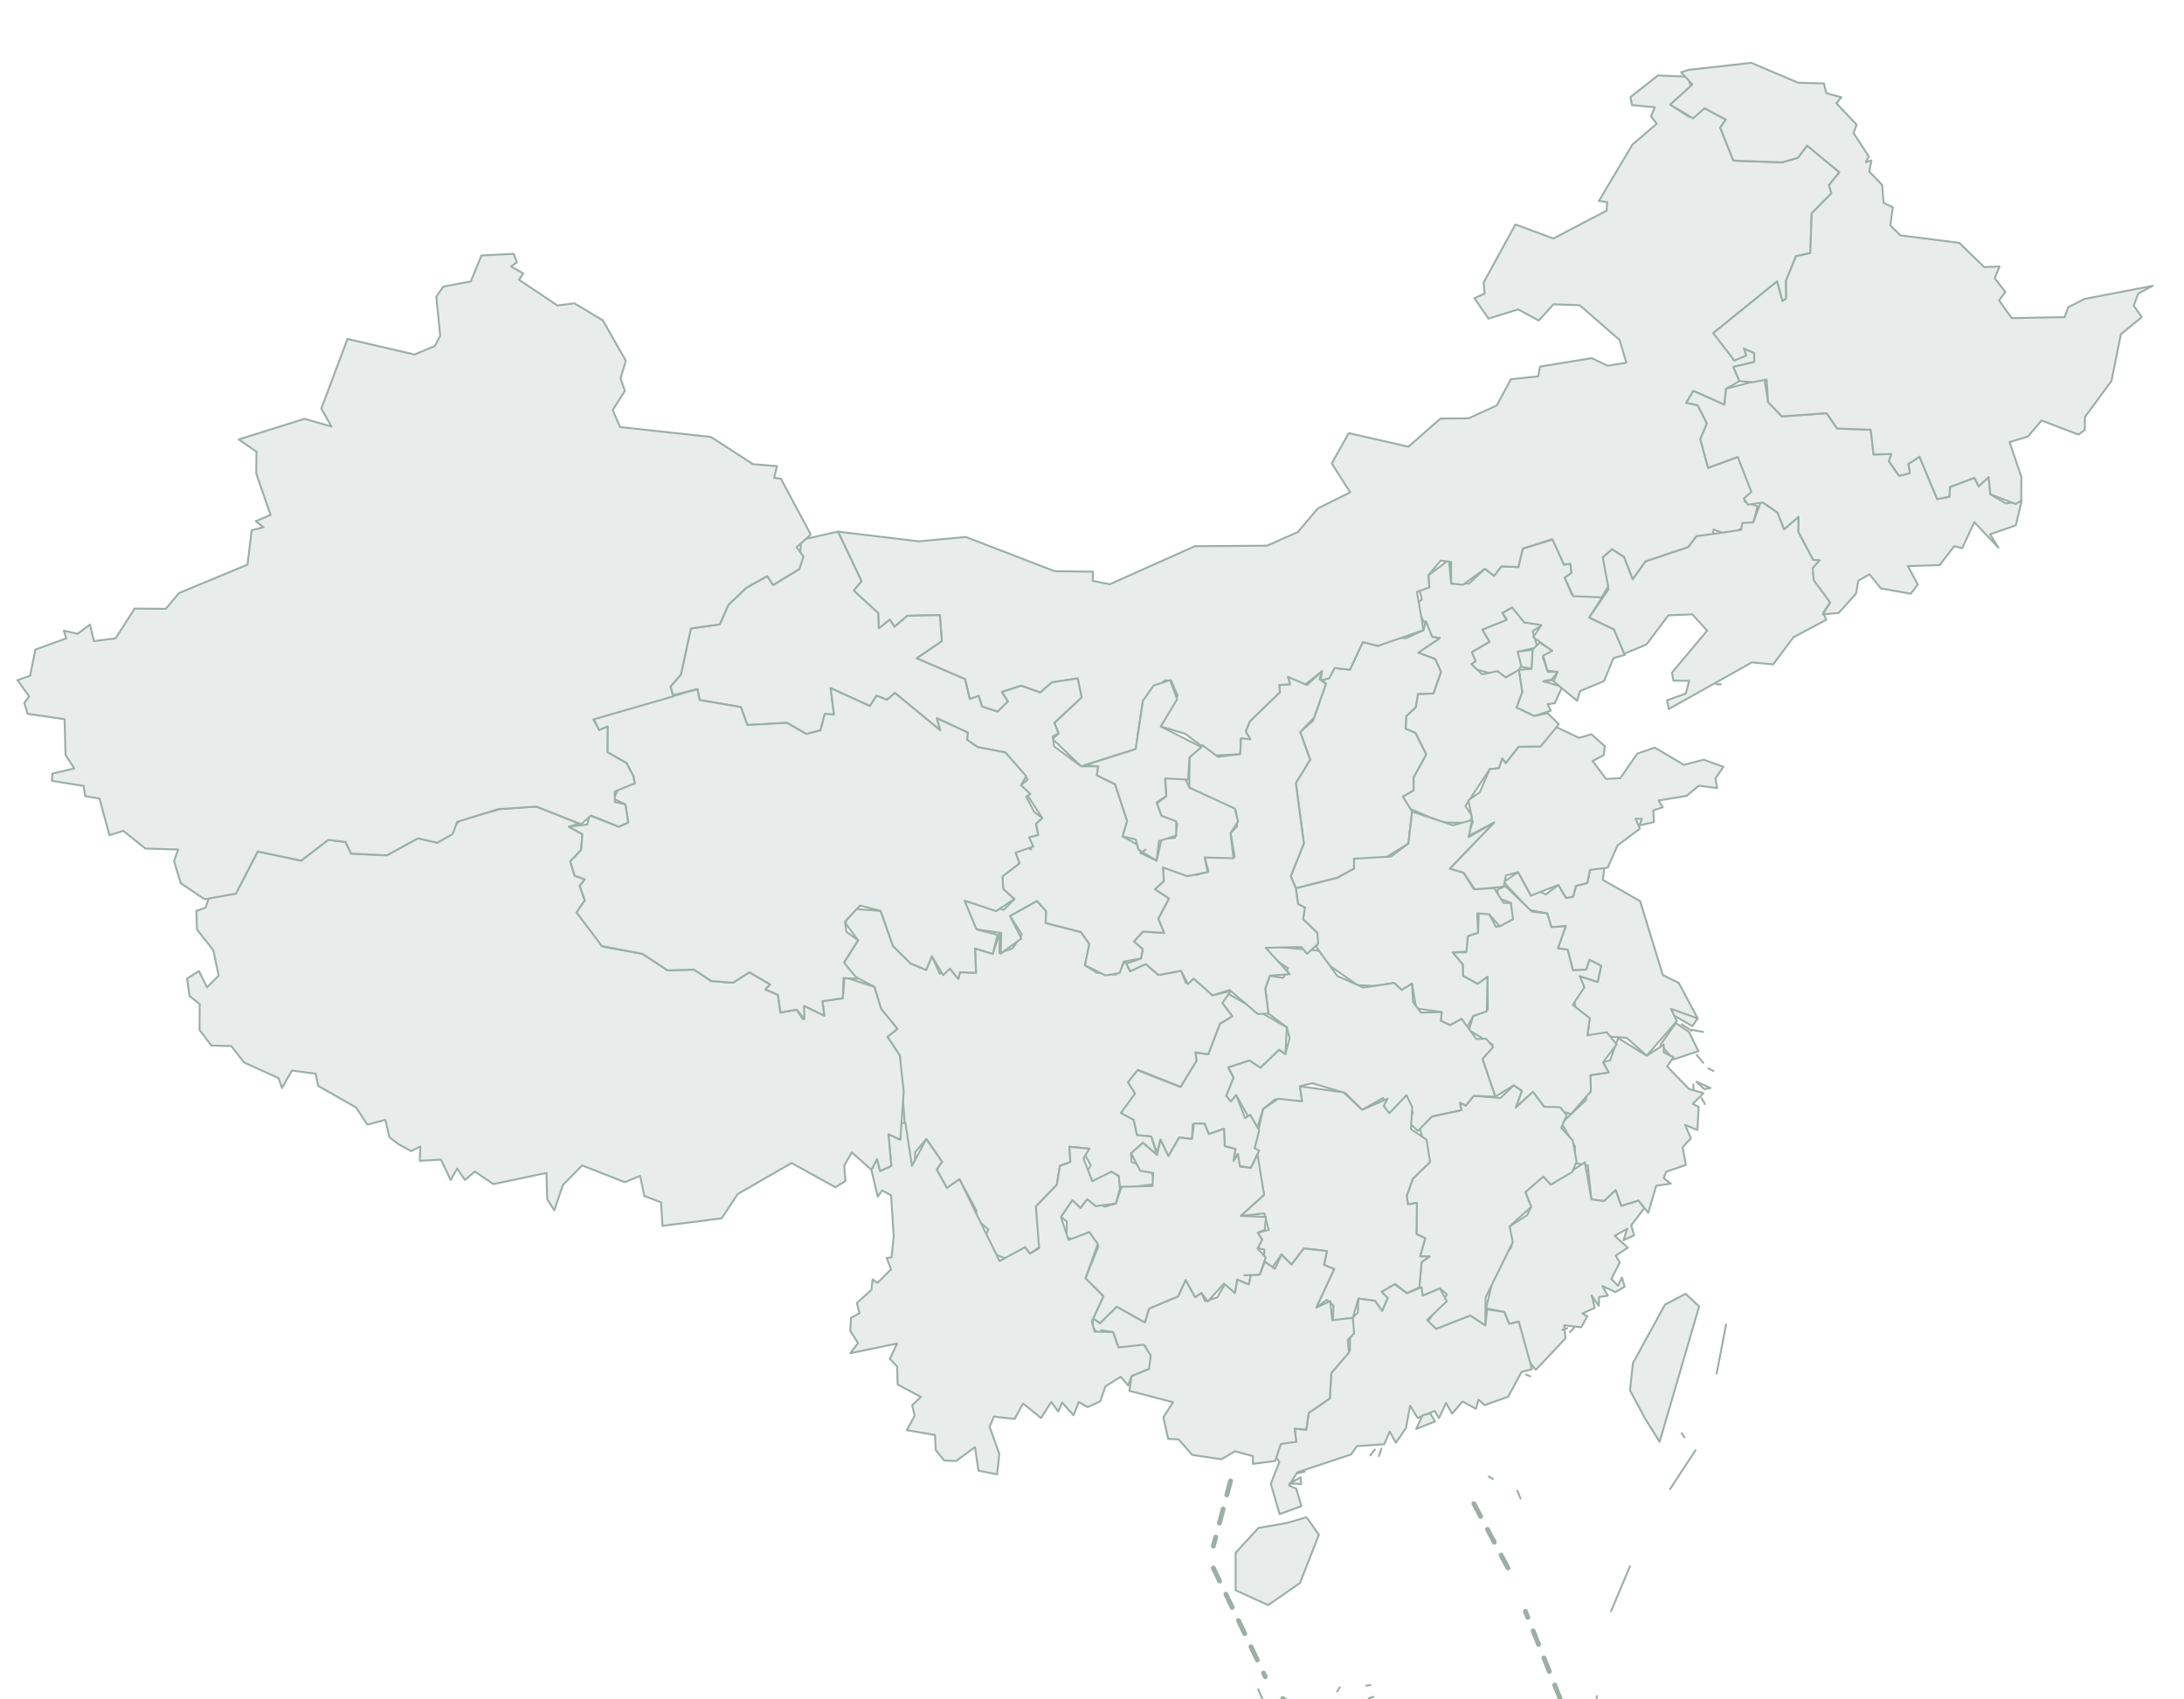
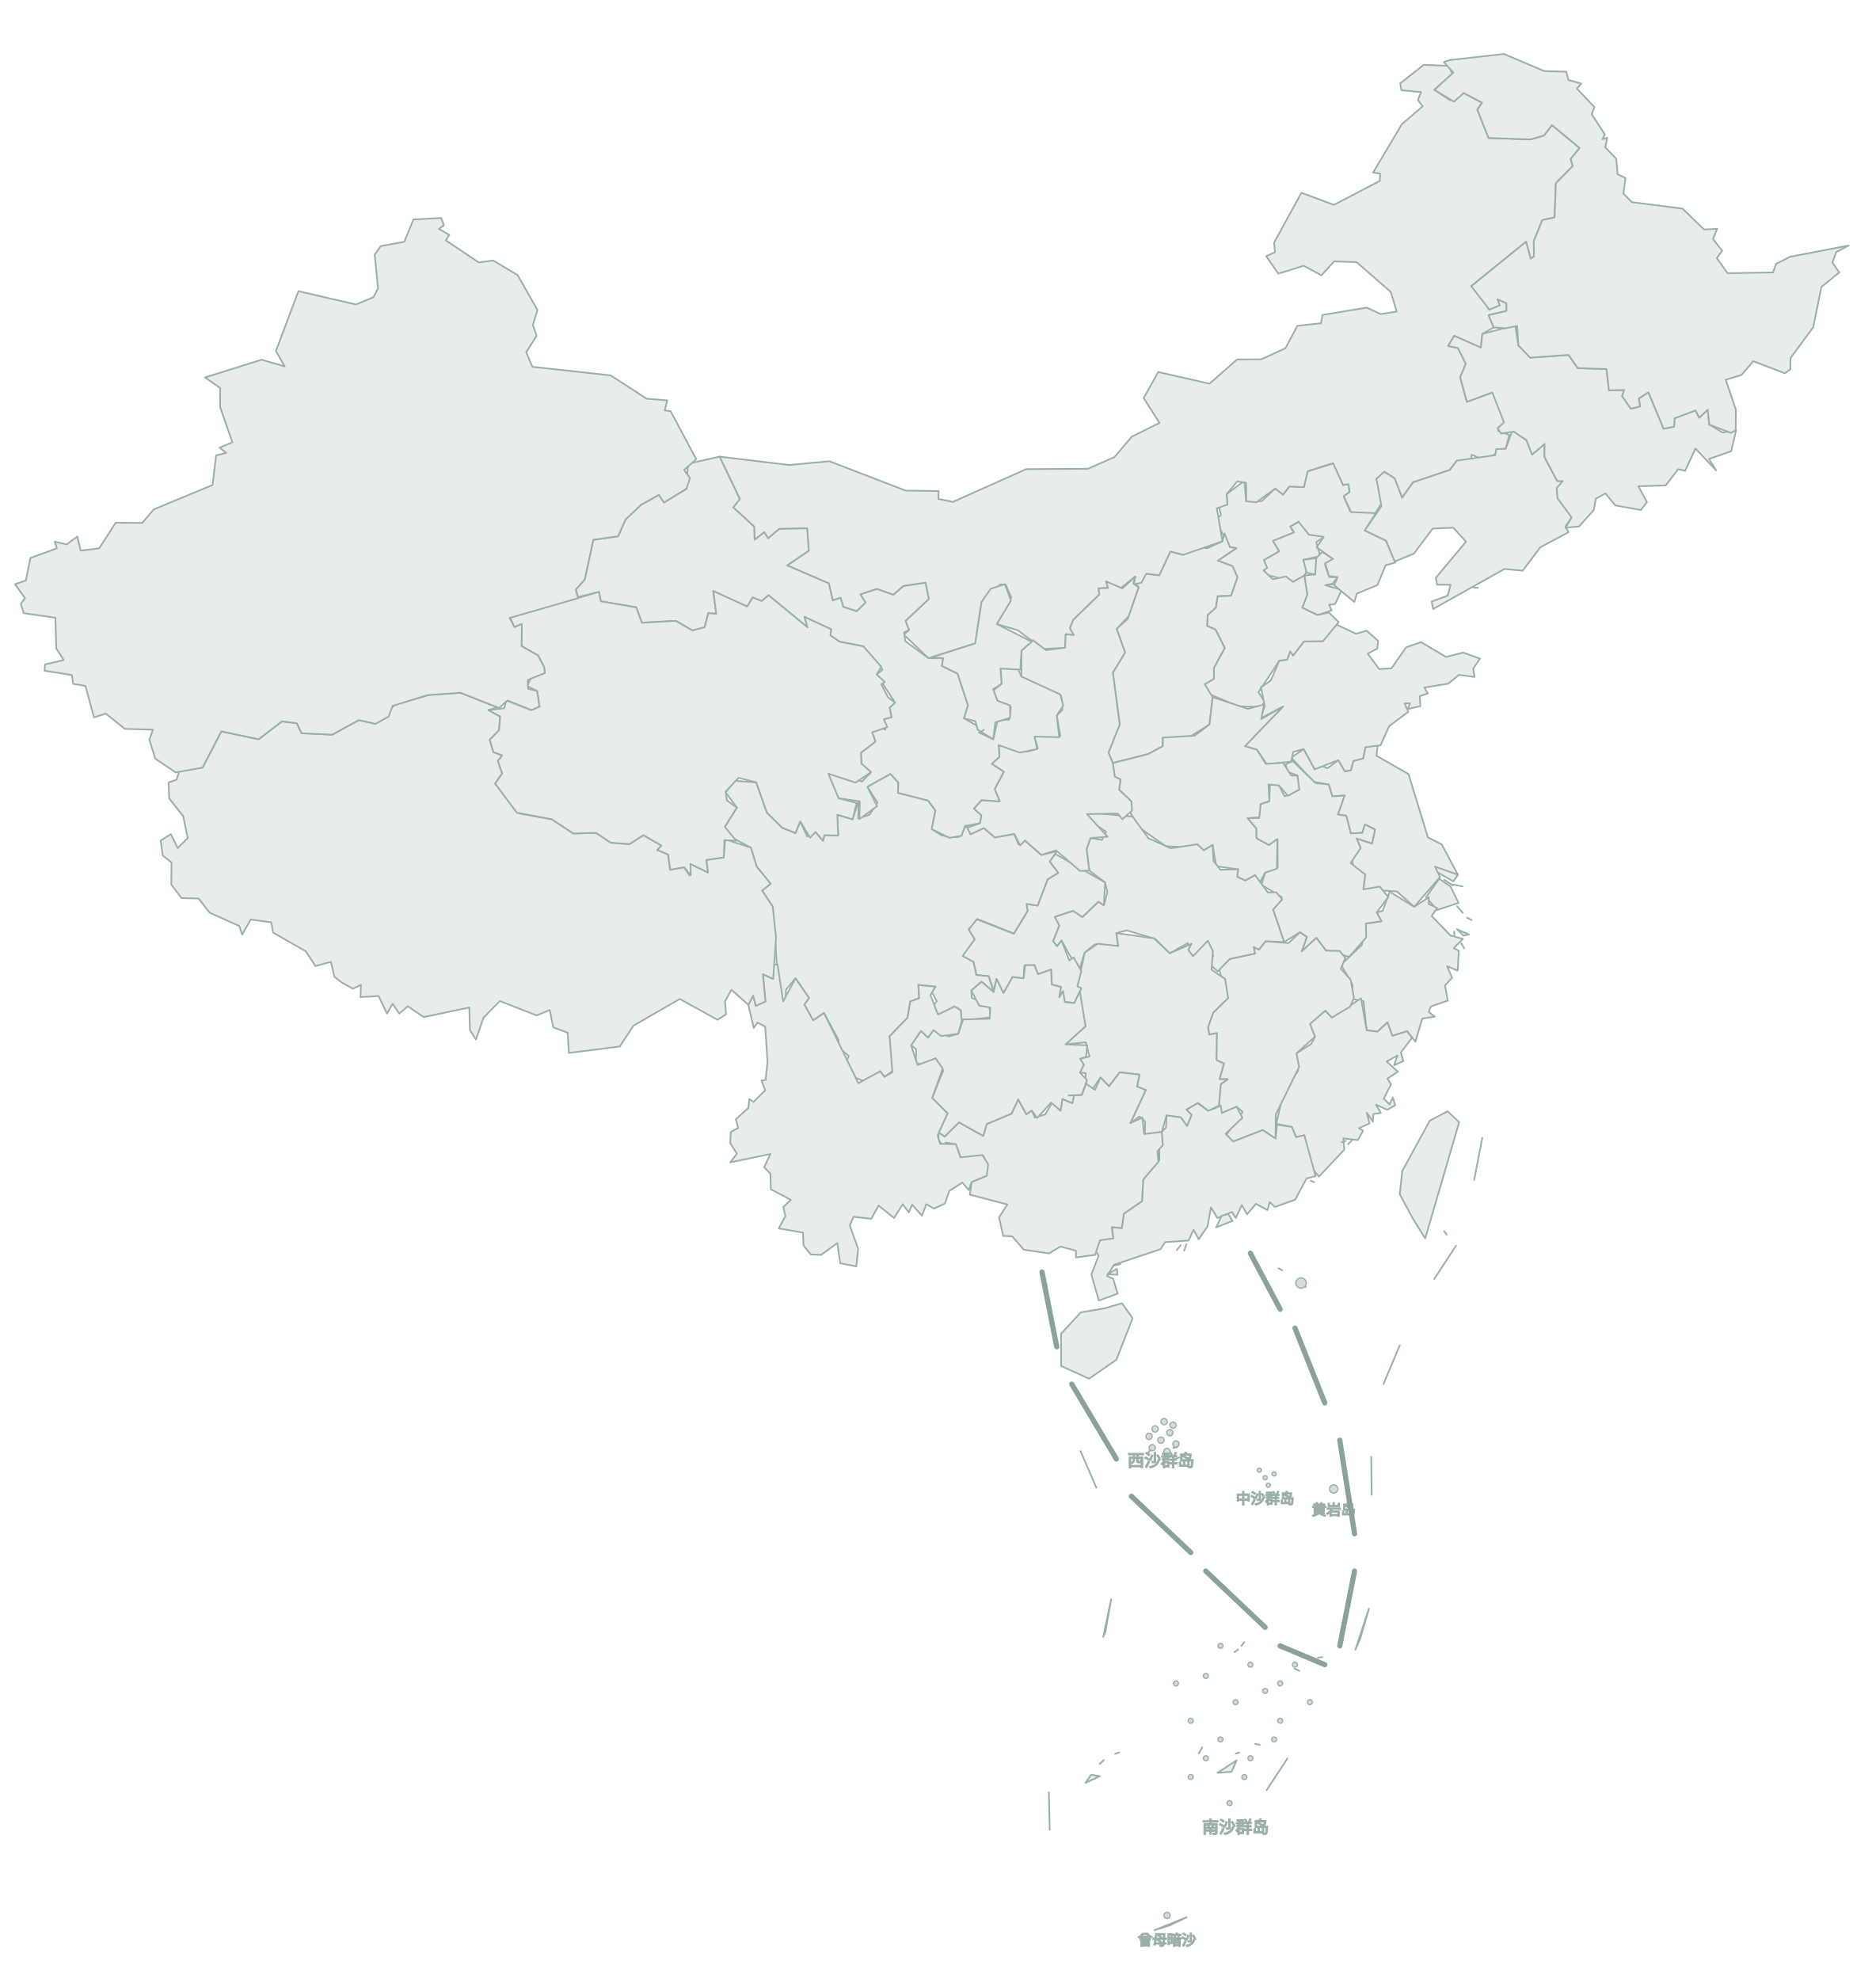
- <svg xmlns="http://www.w3.org/2000/svg" viewBox="0 0 900 700">
+ <svg xmlns="http://www.w3.org/2000/svg" viewBox="0 0 900 950">
  <g fill="#e8edeb" stroke="#9bb0a5" stroke-width="0.8" stroke-linejoin="round">
    <path d="M633.6,258.8 L635.9,257.4 L628.1,256.5 L623.5,250.2 L619.1,252.6 L620.9,255.3 L610.8,259.5 L613.8,264.5 L606.5,268.7 L606.8,275.5 L620.5,279.2 L625.6,276.5 L627.8,273.2 L625.4,268.6 L633.6,266.8 L631.6,260.2 L633.6,258.8 Z" data-name="北京市" />
    <path d="M639.5,280 L641.9,276.9 L637.9,276.9 L635.8,271 L639.7,268.2 L634.5,264.8 L631.3,268 L631.1,275.6 L625.9,276.1 L627.3,285.2 L624.9,291.6 L632.2,295.1 L639,292.9 L637.8,290.2 L640.7,289.8 L643.8,283 L636,280.8 L639.5,280 Z M640.1,280.5 L640.1,280.5 Z" data-name="天津市" />
    <path d="M635.2,257.6 L631.8,262.6 L639.7,268.2 L635.9,270.2 L637.7,276.4 L641.9,276.9 L640.2,280.8 L649.9,288.8 L651.1,284.8 L661,280.7 L664.9,271.2 L669.6,269.9 L665.1,259.4 L654.9,254.5 L660.6,245.6 L647.8,245.1 L644.8,238.1 L647.6,236.1 L647.1,232.3 L644.5,232.7 L640,222.3 L627.5,226.1 L625.7,233.7 L618.7,233.4 L615.7,237.3 L611.9,234.4 L605.4,240.5 L598,240.5 L597.1,230.7 L588.6,237.1 L589,242.1 L584.8,242.5 L585.9,247.1 L583.1,249.5 L590.2,262.5 L593.3,263 L584.4,269 L591.4,271.6 L593.8,276.9 L590.7,285.8 L584.3,286 L583.4,291.5 L579.5,295.1 L579.2,300.3 L583.3,302.1 L587.7,310.9 L582.5,320.4 L582.5,325.7 L578.1,328.3 L579.8,332.8 L594.1,338.9 L605.2,339.2 L606.8,336.6 L603.9,332.1 L613.9,317 L617.7,316.6 L619.1,312.6 L620.5,314.6 L625.8,307.8 L634.8,307.7 L639.6,302.7 L642.3,298.4 L637.7,293.9 L632.2,295.1 L624.9,291.6 L627.3,285.2 L625.9,276.1 L620.5,279.2 L617.1,276.6 L610.8,277.9 L606.3,273.7 L608.1,272.5 L606.5,268.7 L613.8,264.5 L610.8,259.5 L620.8,255.5 L619.1,252.6 L623.1,250.3 L628.1,256.5 L635.2,257.6 Z M631.6,267.8 L625.4,268.6 L627,274.8 L631.1,275.6 L631.6,267.8 Z M639.8,280.4 L636,280.8 L639.8,280.4 Z" data-name="河北省" />
    <path d="M534,366.1 L551,361.8 L558,358 L558,353.9 L568.2,355.2 L580.4,347.6 L581.9,334.5 L578.1,328.3 L582.5,325.7 L582.5,320.4 L587.7,310.9 L583.3,302.1 L579.2,300.3 L579.5,295.1 L583.4,291.5 L584.3,286 L590.7,285.8 L593.8,276.9 L591.4,271.6 L584.4,269 L593.3,263 L590.2,262.5 L587.6,256 L586.6,259.7 L579.4,263 L571.9,262.6 L567.8,266.2 L561.6,264.6 L556.3,276 L550,275.3 L544.9,279.9 L546.4,281.8 L541.1,297 L535.8,301.7 L539.9,313.1 L534,322.7 L537.3,347.6 L531.9,361.1 L534,366.1 Z" data-name="山西省" />
    <path d="M345.3,219.1 L355,239.5 L351.8,243.4 L361.9,252.7 L362.1,259 L366.7,255.4 L368.6,258.3 L373.9,253.8 L387.3,253.5 L388.1,264.2 L377.7,271.3 L397.7,279.9 L399.6,288.1 L403.3,286.8 L404.7,291.2 L411.1,293.3 L415.4,289.1 L412.9,285.2 L420.8,282.6 L428.7,285.4 L433.5,281.2 L444.1,279.6 L445.7,287.4 L434.5,297.9 L436.2,302.3 L433.7,304.5 L445.5,315.8 L468,308.7 L471,288.8 L480,280.4 L482.6,280.5 L485.3,286.7 L478.3,299.4 L488.4,302.4 L500.4,311.4 L511.1,310.8 L511.4,304.3 L515.3,304.7 L513.4,301.4 L515.1,297.3 L527.5,285.3 L527.2,282.3 L531.7,282.1 L530.8,279 L537.5,282.4 L544.8,276.6 L544.1,280.4 L547.7,279.6 L550,275.3 L556.3,276 L561.6,264.6 L567.8,266.2 L586.6,259.7 L583.9,243.9 L589,242.1 L588.6,237.1 L593.7,231 L598,231.6 L598,240.5 L602.9,241 L611.9,234.4 L615.7,237.3 L618.7,233.4 L625.7,233.7 L627.5,226.1 L639.7,222.2 L644.5,232.7 L647.1,232.3 L647.6,236.1 L644.8,238.1 L648.3,245.7 L660,246.2 L663.1,241.1 L660.5,229.7 L664.3,226.4 L669.2,229.5 L672.8,238.8 L678.1,231.4 L695.7,225.5 L699.1,221 L705.7,221.1 L706.2,218.2 L712.1,220.6 L722.5,215.3 L724.3,208.7 L718.8,206.6 L722,204 L719.8,194.5 L716.1,188.3 L703.9,192.8 L700.7,181 L703.4,174.5 L699.6,167 L694.9,166 L697.8,161.1 L710.6,166.8 L711.3,160.2 L716.8,157.1 L714.3,151.2 L722.9,149.2 L722.9,145.5 L718.6,143.6 L719.6,146.5 L714.3,148.4 L712.2,142.3 L706,137.3 L732.3,116 L734.5,124.1 L736.1,123 L736,115.7 L740.1,105.6 L746,104.3 L746.6,87.9 L754.7,79.7 L753.7,76.3 L758,71 L744.7,60 L740.9,65 L734.4,66.9 L714.3,66.2 L708.9,52.6 L711.2,49.3 L702.4,44.6 L695.9,48.1 L688.3,43.1 L696.9,35.6 L695.4,31.6 L683.2,31.1 L671.9,40 L672.5,43.3 L681.9,44.2 L680.4,48 L682.7,51 L672.7,59.6 L658.9,82.8 L662.3,83.3 L662.1,86.8 L640.1,98.3 L624.5,92.5 L611.4,116.4 L611.8,121 L607.6,122.9 L613.4,131.3 L625.6,127.5 L634.1,132.1 L640.2,125.4 L651,125.8 L667.4,140.1 L670.2,149.5 L662.5,150.7 L655.9,147.6 L634.6,151.1 L633.9,155.1 L622.6,156.3 L616.8,167.1 L605.2,172.4 L593.6,172.5 L580.4,184.1 L555.8,178.5 L548.8,191 L556.4,202.9 L543.1,209.5 L534.8,219.3 L522.1,224.9 L492.4,225.1 L457.3,240.8 L450.3,239.4 L450.4,235.6 L434.6,235.4 L398,221.3 L378.7,223.1 L345.3,219.1 Z" data-name="内蒙古自治区" />
    <path d="M721.9,273 L730.7,273.8 L739.1,262.6 L752.6,255.4 L751.3,252.5 L754.2,248.3 L747.1,236.5 L749.9,230.9 L747.2,230.7 L741.1,219.2 L741.2,213 L735.2,218.1 L732.5,211.2 L725.7,206.6 L722.5,215.3 L718,215.5 L717.5,218.4 L699.1,221 L695.7,225.5 L678.1,231.4 L672.8,238.8 L669.2,229.5 L664.3,226.4 L660.5,229.7 L662.9,242.8 L654.9,254.5 L665.1,259.4 L669.3,269.4 L678.5,265.6 L687.5,253.6 L697.4,253.2 L703.5,259.9 L689,277.2 L689.6,280.5 L696.1,280.6 L694.7,285.8 L687,288.6 L687.7,292.2 L721.9,273 Z M709.1,282 L707.3,282 L709.1,282 Z M704.6,284.1 L704.6,284.1 Z M709.9,283 L709.9,283 Z M710.6,286.6 L710.6,286.6 Z M714.6,277.4 L714.6,277.4 Z M682.7,260.7 L682.7,260.7 Z M716.6,286.7 L716.6,286.7 Z" data-name="辽宁省" />
    <path d="M808.6,225.9 L813.6,215.2 L823.5,225.7 L820.1,220.2 L830.7,216.5 L833.1,206.4 L826.6,207.5 L820.2,203.7 L819.5,196.6 L815.4,200.4 L813.6,196.9 L803.6,200.7 L803.3,204.7 L798.3,205.7 L791,188.2 L786.4,191.2 L787,195 L782.6,196.1 L778.4,190.1 L779.4,187.1 L772.1,187.3 L770.9,177.1 L757.1,176.6 L752.7,170.3 L734.3,171.6 L728.6,165.7 L727.1,156.1 L711.3,160.2 L710.6,166.8 L697.8,161.1 L694.9,166 L699.6,167 L703.4,174.5 L700.7,181 L703.9,192.8 L716.1,188.3 L721.7,202.7 L718.6,205.5 L720.3,208 L726.5,207.1 L732.5,211.2 L735.2,218.1 L741.2,213 L741.1,219.2 L747.2,230.7 L749.9,230.9 L747,234.1 L747.4,239.1 L754.2,248.3 L751.2,253.2 L757.7,252.6 L764.8,244.7 L765.8,239.3 L770.4,236.7 L775.1,242.5 L787.4,244.7 L790.3,240.9 L786.2,233.3 L799.3,232.9 L805.3,225.1 L808.6,225.9 Z" data-name="吉林省" />
    <path d="M722.4,157.5 L728,156.4 L728.6,165.7 L734.3,171.6 L752.7,170.3 L757.1,176.6 L770.9,177.1 L772.1,187.3 L779.4,187.1 L778.4,190.1 L782.6,196.1 L787,195 L786.4,191.2 L791,188.2 L798.3,205.7 L803.3,204.7 L803.6,200.7 L813.6,196.9 L815.4,200.4 L819.5,196.6 L820.2,203.7 L830.6,207.7 L832.9,206.4 L833,196.6 L828.1,182.2 L835.7,179.9 L841.3,173.3 L856.5,179.1 L859.1,177.2 L859.2,171.8 L870.1,157 L874,137.7 L882.6,130.7 L879.3,126 L881.1,121 L887.1,117.8 L859,123.2 L852.3,126.6 L850.8,130.7 L829,131.1 L823.8,123.8 L826.4,120.3 L822,114.7 L824,109.8 L817.7,110.1 L807.4,100.1 L783.1,97 L779,92.9 L780,85.4 L776.2,83.6 L775.6,76.2 L770.3,70.7 L771.2,66.1 L768.9,66.8 L770.1,64.5 L763.8,54.8 L765.1,51.4 L756.7,42.5 L758.8,40.1 L752.6,38.4 L751.6,34.4 L741,34.1 L721.7,25.9 L695.7,28.8 L692.8,29.8 L697.4,34.8 L688.3,43.1 L697.7,48.8 L702.4,44.6 L711.2,49.3 L708.9,52.6 L714.3,66.2 L734.4,66.9 L740.9,65 L744.7,60 L758,71 L753.7,76.3 L754.7,79.7 L746.6,87.9 L746,104.3 L740.1,105.6 L736,115.7 L736.1,123 L734.5,124.1 L732.3,116 L706,137.3 L714.7,148.6 L719.6,146.5 L718.6,143.6 L722.9,145.5 L722.9,149.2 L714.3,151.2 L716.8,157.1 L722.4,157.5 Z" data-name="黑龙江省" />
    <path d="M684.3,430.5 L689.6,436.6 L699.9,433.2 L696,425.3 L690.6,421.6 L684.3,430.5 Z M699.6,419.7 L690.3,415.2 L687.4,417.1 L697.4,422.9 L699.6,419.7 Z M697.1,424.8 L693,422.1 L697.1,424.8 Z M697.2,424.4 L701.8,425.3 L697.2,424.4 Z M699.2,426.9 L699.2,426.9 Z" data-name="上海市" />
    <path d="M633,366.8 L630.9,369.1 L625.6,359.4 L619.6,363.5 L630.4,375.1 L637.6,376.4 L639.3,382.1 L645.2,381.7 L642,390.8 L646,391.4 L648.2,399.9 L653.7,399.6 L655,395.6 L659.8,398 L658.4,404.7 L651,402.3 L652.9,406.9 L648.5,411.5 L649.7,416.8 L655.1,419.6 L654.2,426.7 L670.3,427.7 L678.6,435.1 L691,420.8 L688.6,415.8 L699.6,419.7 L691.8,405.1 L685.2,401.8 L675.9,371.4 L660.5,362.6 L661.2,356.9 L655.2,358.5 L654.1,363.9 L649.4,365.1 L648.3,369.5 L645.4,370.1 L642.2,364.7 L637,368.6 L633,366.8 Z" data-name="江苏省" />
    <path d="M649.1,479.4 L654.3,480.3 L655.8,494.3 L661,495 L665.8,490.5 L668.1,497 L675.2,494.8 L679.2,499.8 L682.5,488.7 L688.5,487.8 L685.6,485.5 L686.6,482.9 L694.7,480.1 L693.4,472.8 L696.8,469.1 L694.4,463.6 L699.5,465.7 L700,456.2 L697.6,454.9 L702,450.5 L696,448.8 L687,439.5 L689.6,435.7 L685.6,433.7 L685.6,430.5 L678.6,435.1 L666.8,427.8 L663.5,437 L660.6,437.8 L662.9,442 L655.4,443.1 L653.5,453.4 L643.5,462.9 L649,472.4 L649.1,479.4 Z M702.3,448.9 L704.9,448.4 L699.1,445.8 L702.3,448.9 Z M703.1,445.4 L703.1,445.4 Z M706.1,435.5 L706.1,435.5 Z M702.3,442.8 L702.3,442.8 Z M704.5,444.2 L704.5,444.2 Z M700.4,463.5 L700.4,463.5 Z M705.3,450.6 L705.3,450.6 Z M706.1,441.4 L704,440.3 L706.1,441.4 Z M703.8,451.5 L703.8,451.5 Z M699.2,434.8 L701.9,438 L699.2,434.8 Z M702.6,455 L701.2,452.6 L702.6,455 Z M706.6,449.7 L706.6,449.7 Z M697.9,449.1 L697.8,446.9 L697.9,449.1 Z M699.4,443.6 L699.4,443.6 Z M702.8,449.3 L702.8,449.3 Z M704.1,453.7 L704.1,453.7 Z M710.9,446.2 L710.9,446.2 Z M704,451.2 L704,451.2 Z M687.1,485.7 L687.1,485.7 Z M706.5,449.5 L706.5,449.5 Z" data-name="浙江省" />
    <path d="M622.9,376.7 L623.3,378.9 L616.5,382.1 L613.7,376.8 L609.4,375.8 L609.1,384.4 L604.9,385.8 L604.1,392.5 L598.6,392.5 L602.8,397.5 L602.9,402.2 L608.9,405.5 L613,402.6 L613.1,416.1 L607.1,418.7 L605.3,424.5 L615.1,430.5 L610.9,436.4 L616.2,452 L623.8,447.3 L627.1,449.6 L624.6,456.5 L631.7,450 L636.3,456.1 L647.4,459.1 L655.6,449.8 L655.4,443.1 L662.9,442 L660.6,437.8 L666.2,430.4 L662.1,425.4 L654.2,426.7 L655.1,419.6 L648.1,414.1 L652.9,406.9 L651,402.3 L658.4,404.7 L659.8,398 L655,395.6 L653.7,399.6 L648.2,399.9 L646,391.4 L642,390.8 L645.2,381.7 L639.3,382.1 L637.6,376.4 L631.3,375.7 L620.4,365.2 L617.1,366.6 L617.3,370.1 L622.6,372.1 L622.9,376.7 Z M624.3,454 L624.3,454 Z M607.3,404.4 L607.3,404.4 Z" data-name="安徽省" />
    <path d="M657.2,539 L655.9,533.9 L658.8,538.2 L659,534.5 L662.6,534 L660.3,530 L665.7,532.5 L669.5,530.3 L668.4,526.5 L666.8,529.9 L664,527.1 L667.5,520.3 L665.8,517.5 L670.8,514.2 L665.4,509.3 L670.6,506.4 L669,511.1 L673.4,509.1 L672.2,505 L677.6,497.9 L675.2,494.8 L668.1,497 L665.8,490.5 L661,495 L655.8,494.3 L653.1,479 L639.1,488.2 L636,484.9 L632.6,486.9 L628.6,491.3 L631,497.4 L629.3,500.8 L622.1,505.4 L622.9,513.8 L616.2,523 L612.4,539.2 L619.9,540.7 L621.9,545.6 L625.9,544.7 L628.3,559 L632.9,564.5 L645.1,551.6 L644.6,546.2 L651.6,547 L654.1,542.5 L652.1,541.3 L657.2,539 Z M648.7,547.2 L646.9,549 L648.7,547.2 Z M663.9,534.9 L663.9,534.9 Z M645.8,547.4 L643.8,548.1 L645.8,547.4 Z M676.6,504.1 L676.6,504.1 Z M666.7,509.2 L666.7,509.2 Z" data-name="福建省" />
    <path d="M645.6,459.6 L642.9,456.3 L636.3,456.1 L631.7,450 L624.6,456.5 L627.1,449.6 L623.8,447.3 L618.3,452.5 L607.3,451.6 L604.1,455.6 L601.6,454.4 L602.2,457.5 L590.1,460.1 L585,465 L589.3,478.9 L582.2,485.8 L579.7,492.8 L580.2,496.4 L583.9,495.7 L583.7,508.6 L587.3,510.3 L585.2,517.8 L589.1,517.8 L585.8,520.2 L584.9,530.5 L586.3,534 L593.4,531 L596.3,533.5 L588.4,544.6 L591.8,547.7 L605.9,542.2 L612.1,546.3 L612.2,534.7 L623.4,511.9 L622.1,505.4 L631,497.4 L628.6,491.3 L636,484.9 L639.1,488.2 L647.9,483 L649.7,478.7 L648.1,470 L643.4,464.8 L645.6,459.6 Z" data-name="江西省" />
    <path d="M619.6,365.4 L620.6,360.8 L625.6,359.4 L630.9,369.1 L642.2,364.7 L645.4,370.1 L648.3,369.5 L649.4,365.1 L654.1,363.9 L655.2,358.5 L662.5,357.6 L666.6,348.4 L675.8,341.5 L674,337.4 L676.6,337.5 L675.5,340.2 L681.6,338.8 L681.3,334 L685.2,332.7 L683.5,329.9 L695,328 L700.1,323.8 L707.6,324.8 L706.9,320.8 L710.2,316 L702.1,313.1 L693.9,315.2 L681.9,308.1 L674.7,310.6 L667.7,320.7 L661.8,321 L656.3,313.6 L660.9,311.2 L661.3,307.5 L655.8,302.6 L650.7,304.1 L641.4,299.7 L634.8,307.7 L625.8,307.8 L620.5,314.6 L619.1,312.6 L617.7,316.6 L613.9,317 L609.8,326.5 L605.1,329.8 L606.9,338.8 L604.8,344.7 L615.7,339 L597.4,358 L603.1,359.7 L607.9,366.7 L619.6,365.4 Z M692.7,312.7 L692.7,312.7 Z" data-name="山东省" />
    <path d="M567.4,406.4 L574.5,405.1 L577.6,408 L581.9,405.4 L583.6,415.6 L594.1,417.1 L593.7,420.7 L597.6,422.5 L602.3,419.9 L604.3,423.9 L607.1,418.7 L612.7,416.8 L613,402.6 L608.9,405.5 L602.9,402.2 L602.8,397.5 L598.6,392.5 L604.3,392.2 L604.9,385.8 L609.1,384.4 L608.7,376.4 L613.7,376.8 L618,381.8 L623.5,378.8 L622.6,372.1 L619.6,372.1 L615.7,366 L607.4,366.5 L603.1,359.7 L597.4,358 L615.7,339 L605.2,345 L606.6,338 L598.8,340.1 L581.9,334.5 L580.4,347.6 L573.2,353 L558,353.9 L558,358 L551,361.8 L534,366.1 L534.9,372.6 L537.7,374 L537,378.9 L542.9,384.5 L542.6,390.3 L546.5,397 L559.4,406 L567.4,406.4 Z" data-name="河南省" />
    <path d="M543.5,391.8 L523.1,389.9 L520.6,392.1 L530.8,399.1 L528.8,403 L523.3,402.1 L521.4,407.4 L522.7,417.7 L530.3,423.4 L531.4,427.9 L529.7,434.4 L527.1,432.6 L519.4,440 L514.9,437 L506.1,439.9 L508.3,444.1 L505.3,451.6 L507.2,454 L509.4,451.3 L516.3,463.6 L518.2,464.5 L520.5,457.1 L525.4,453.1 L536.6,453.9 L535.7,447.7 L540.7,446.4 L554.4,450.5 L561.3,457.4 L570,452.5 L570.7,458.2 L573.5,458.6 L579.6,451.4 L582.2,458.7 L580.1,462.2 L584.3,466.1 L590.1,460.1 L602.2,457.5 L601.6,454.4 L604.1,455.6 L607.3,451.6 L616.2,452 L610.9,436.4 L615.3,431.5 L612.4,428.1 L608.4,428.2 L602.3,419.9 L597.6,422.5 L593.7,420.7 L594.1,417.1 L585.6,417.3 L582.3,413 L581.9,405.4 L577.6,408 L574.5,405.1 L561.8,407 L551.1,402.2 L543.5,391.8 Z" data-name="湖北省" />
    <path d="M557.5,543.1 L559.8,535.2 L566.6,536.1 L569.6,540.3 L571.9,534.9 L569.4,532.4 L575,529.2 L579.8,533 L584.9,530.5 L585.8,520.2 L589.1,517.8 L585.2,517.8 L587.3,510.3 L583.7,508.6 L583.9,495.7 L580.2,496.4 L579.7,492.8 L582.2,485.8 L589.3,478.9 L587.9,469.7 L581.4,465.3 L582,456.3 L579.6,451.4 L572.5,458.8 L570.2,455.8 L571.8,452.8 L561.3,457.4 L553.7,450.2 L535.7,447.7 L536.6,453.9 L526.7,452.8 L520.5,457.1 L517,473.2 L520.9,492.4 L511.3,501.1 L521,500.1 L522.8,506.9 L518.3,508 L520.1,510.9 L518.2,514.6 L521,514.9 L520.8,519.5 L524.1,522.7 L528.1,517 L532.2,521.2 L537.3,514.5 L546.8,515.6 L545.6,521.3 L549.8,523 L542.4,538.9 L546.8,535.7 L549.5,538.1 L549.3,544.5 L557.5,543.1 Z" data-name="湖南省" />
    <path d="M579.4,588.5 L581.1,579.3 L584.2,584.4 L591.2,581.5 L593,584.4 L595.9,578.2 L598.4,582.6 L602.7,577.6 L608.2,580.6 L609.3,576.8 L611.8,579.1 L621.5,575.6 L627,565.4 L631.3,564.3 L625.9,544.7 L621.9,545.6 L619.9,540.7 L612.8,539.6 L612.1,546.3 L605.9,542.2 L591.8,547.7 L588.1,544 L596.2,536.3 L593.4,531 L586.3,534 L585.8,530.5 L579.8,533 L574.7,529.3 L569.4,532.4 L571.9,534.9 L569.6,540.3 L566.6,536.1 L559.8,535.2 L559.5,541 L556.3,544.1 L556.3,556.6 L548.6,565.9 L548,576.3 L539.3,582.3 L538.3,589.2 L533.5,588.8 L534.2,594.2 L528.6,594.4 L524.9,599.2 L527.2,602.5 L523.7,611.5 L527.3,624 L536.3,620.7 L534.2,613.6 L531.2,612.2 L534.6,606.8 L556.8,599.4 L559.1,596 L570.4,595.2 L572.7,590 L575.2,594.6 L579.4,588.5 Z M628.9,566.5 L630.6,567.2 L628.9,566.5 Z M569.3,597 L568.2,600.1 L569.3,597 Z M564.7,599.8 L566.6,597.4 L564.7,599.8 Z M534.8,607.2 L537.6,606.5 L534.8,607.2 Z M536,608.8 L531.4,611.4 L536.2,611.6 L536,608.8 Z M573.5,595.3 L573.5,595.3 Z M625.3,614.4 L626.6,617.6 L625.3,614.4 Z M537.8,611.4 L537.8,611.4 Z M613.5,608.5 L615.2,609.5 L613.5,608.5 Z M613.2,610.6 L613.2,610.6 Z" data-name="广东省" />
    <path d="M521.2,520 L519.1,525.3 L512.8,525.6 L515.4,525.5 L514.6,529.3 L509.8,527.3 L508.9,532.9 L505,528.8 L501.6,534.7 L496.6,536.2 L495.1,532.8 L492.5,534.6 L488.6,527.5 L485.4,534.3 L473.5,539.3 L471.8,545 L460.2,538.5 L453.3,545.3 L450.4,543.3 L450.3,546.8 L453,550.6 L453.8,548.2 L458.7,549 L460.9,555.3 L472.1,554.8 L473.5,564.1 L466.3,567.1 L465.4,573.2 L483.4,577.9 L479.4,584.1 L481.4,593 L485.7,593.2 L491.3,599.6 L503.3,601.4 L508.9,598.1 L516.3,600.1 L516.3,603.3 L525.5,602.1 L527.8,595.1 L534.2,594.2 L533.5,588.8 L538.3,589.2 L539.3,582.3 L548,576.3 L548.6,565.9 L555.9,557.4 L555.4,552.3 L558,549.5 L557.5,543.1 L549,544.1 L548.2,536.2 L542.4,538.9 L549.8,523 L545.6,521.3 L546.8,515.6 L537.3,514.5 L532.2,521.2 L528.1,517 L525.4,522.9 L521.2,520 Z M515.5,610 L515.5,610 Z" data-name="广西壮族自治区" />
    <path d="M530.1,627.7 L518.6,629.7 L509.2,639.9 L509.2,655.4 L522.6,661.5 L535.7,652.4 L543.5,632.5 L538.4,625.3 L530.1,627.7 Z M560.1,917.6 L560.1,917.6 Z M575.2,841.3 L576.9,838.4 L575.2,841.3 Z M557.1,918.1 L557.1,918.1 Z M549.5,680.7 L549.5,680.7 Z M638.7,714.7 L640.4,715.9 L638.7,714.7 Z M553.3,696.5 L553.3,696.5 Z M552.1,695.4 L551,697.1 L552.1,695.4 Z M584.2,850.6 L591,850.1 L593.4,844.6 L584.2,850.6 Z M585.4,827.9 L585.4,827.9 Z M556.8,694.2 L556.8,694.2 Z M553.4,691.9 L553.4,691.9 Z M560.5,682.1 L560.5,682.1 Z M595.6,801.5 L595.6,801.5 Z M612,812.9 L612,812.9 Z M520.9,855.4 L527.8,852.2 L523.6,851.5 L520.9,855.4 Z M564,700 L565.9,699.3 L564,700 Z M592.4,792.7 L594.1,791.4 L592.4,792.7 Z M563,694.7 L564.8,694.4 L563,694.7 Z M621.3,800.6 L623.5,801.7 L621.3,800.6 Z M607.1,809.5 L607.1,809.5 Z M593,841.4 L594.6,840.9 L593,841.4 Z M602.4,836.7 L604.5,837.2 L602.4,836.7 Z M584.2,843.5 L584.2,843.5 Z M580.5,826.1 L580.5,826.1 Z M595.7,789.7 L597.1,787.9 L595.7,789.7 Z M527.7,846.3 L529.7,844.5 L527.7,846.3 Z M614,819.9 L614,819.9 Z M639.6,793.8 L639.6,793.8 Z M589.2,803.3 L589.2,803.3 Z M535.1,841.5 L537.1,840.8 L535.1,841.5 Z M607.3,834.8 L607.3,834.8 Z M550.6,851.8 L550.6,851.8 Z M556.1,842.3 L556.1,842.3 Z M632.4,795.3 L634.5,795.1 L632.4,795.3 Z M552.4,849.9 L552.4,849.9 Z M594.3,828.4 L594.3,828.4 Z M624.2,693.8 L624.2,693.8 Z M571.3,637.7 L571.3,637.7 Z M583.3,643.3 L583.3,643.3 Z M566.4,895.5 L566.4,895.5 Z M552,845.3 L552,845.3 Z M565.5,887.4 L565.5,887.4 Z M564.6,885.7 L564.6,885.7 Z M605.2,736.8 L605.2,736.8 Z M565.9,890.8 L565.9,890.8 Z" data-name="海南省" />
    <path d="M476.8,475.2 L478.2,469.7 L481.5,476.5 L485.9,468.8 L491.2,469.4 L491.5,463.4 L496.4,463.1 L498.1,467.4 L504.4,465.2 L504.7,472.4 L509.1,473.5 L508.3,478.5 L510.1,475.6 L510.5,480.5 L515.5,481.3 L518.9,474.2 L517,473.2 L518.9,465.9 L515.2,459.4 L513.1,460.8 L509.4,451.3 L507.2,454 L505.3,451.6 L508.3,444.1 L506.1,439.9 L514.9,437 L519.4,440 L527.1,432.6 L529.7,434.4 L530.3,423.4 L505.7,409.3 L503.7,413.4 L507.8,418.8 L502.7,421.9 L497.9,434.5 L492.6,433.7 L493.1,437.1 L486.5,448 L468.5,441 L464.8,446 L467.7,450.7 L461.5,457.1 L463.1,461.1 L467.1,461.5 L468.5,467.8 L474.4,468.4 L476.8,475.2 Z M515.8,438.2 L515.8,438.2 Z" data-name="重庆市" />
    <path d="M402.4,499 L401.9,502.1 L407.3,506.7 L405.7,509.9 L409,516.5 L415.8,519.3 L422.4,514 L424.4,516.7 L428.5,513.8 L426.9,497.2 L435.5,488.3 L436.8,480.5 L441.1,478.9 L440.7,472.6 L448.9,473.4 L446.6,475 L449.5,480.3 L447.2,483.7 L451,487.5 L458,482.9 L461,484.7 L461.5,489.9 L475.8,488 L474.4,482.2 L466.3,478.8 L466.1,475.3 L471,471 L476.8,476 L474.4,468.4 L468.5,467.8 L467.1,461.5 L461.9,458.7 L467.7,450.7 L464.8,446 L468.9,440.9 L486.5,447.9 L493.1,437.1 L492.6,433.7 L497.9,434.5 L502.7,421.9 L507.8,418.8 L503.7,413.4 L507.2,408.4 L499.7,410.2 L491.9,403.3 L488.7,405.1 L486.7,400.1 L477.4,401.8 L472.1,397.3 L465.7,400.3 L463.8,396.1 L459.8,401.7 L452,400.9 L447.1,397.8 L448.9,389 L445.4,384.1 L430.9,380.4 L431.1,375.5 L427.3,371.3 L416.2,377.5 L421.1,385.1 L417.2,390.9 L411.8,392.7 L412.1,384.1 L409.1,393.1 L401.8,390.9 L402.2,400.9 L395.6,400.7 L394.9,403.4 L391.4,399.2 L387.3,401.3 L384,394.1 L381.7,399.7 L375.3,397.1 L368,389.9 L362.9,375.4 L352.4,374.6 L348.2,380.2 L353.6,387.5 L347.8,396.7 L349.8,401.1 L360.3,406.7 L363.1,415.8 L369.8,424 L365.7,427.3 L370.8,435 L373.8,477 L376.8,481.4 L377.2,474.8 L381.7,469.4 L388.2,478.8 L386,482 L390.2,489.6 L395.4,486 L402.4,499 Z M485.4,447.1 L485.4,447.1 Z" data-name="四川省" />
    <path d="M518.2,475.7 L515.5,481.3 L511,480.8 L510.1,475.6 L508.3,478.5 L509.1,473.5 L504.7,472.4 L504.4,465.2 L498.1,467.4 L496.4,463.1 L492,463 L491.2,469.4 L485.9,468.8 L481.5,476.5 L478.2,469.7 L476.8,476 L471,471 L466.1,475.3 L469.9,482.5 L475.2,483.4 L474.9,488.8 L462.2,489.1 L459.8,496 L455.3,497.3 L448,494.2 L445.3,497.8 L441.9,494.6 L437.2,501.5 L439.6,503.4 L439.5,510 L443.8,511.3 L448.9,507.8 L452.6,513.7 L447.3,526.8 L454.7,534.2 L450.4,543.3 L453.3,545.3 L460.2,538.5 L471.8,545 L473.5,539.3 L485.4,534.3 L488.6,527.5 L492.5,534.6 L495.1,532.8 L497.7,536.4 L504.4,529 L508.9,532.9 L509.8,527.3 L514.6,529.3 L515.4,525.5 L512.8,525.6 L519.1,525.3 L521.6,518.2 L518.2,514.6 L520.1,510.9 L518.3,508 L521.2,506.9 L521.7,501.5 L511.3,501.1 L520.9,492.4 L518.2,475.7 Z M521.1,505.6 L521.1,505.6 Z" data-name="贵州省" />
    <path d="M461.5,489.9 L461,484.7 L458,482.9 L450.1,486.8 L446.5,477.4 L448.9,473.4 L440.7,472.6 L441.1,478.9 L436.8,480.5 L435.5,488.3 L426.9,497.2 L428.2,514.4 L424.4,516.7 L422.4,514 L411.9,519.7 L395.4,486 L390.2,489.6 L386,482 L388.2,478.8 L381.7,469.4 L375.8,480.5 L373.1,462.7 L371.2,463 L371,469.7 L366.1,467.4 L367.3,480.5 L362.7,482.6 L361.4,477.7 L359.1,482.1 L361.7,493.2 L363.5,490.6 L367.2,492.6 L368.3,509.4 L367.4,518.2 L365.4,518.4 L367.2,523.1 L361.6,528.7 L359.6,527.3 L359.1,531.6 L353.1,537 L354.2,541.2 L350.7,543.1 L350.4,548.5 L353.6,553.5 L350.4,557.7 L369.7,553.7 L366.7,560 L369.7,563.2 L369.9,570.6 L379.5,575.7 L375.9,579.1 L376.9,583.5 L373.7,589.4 L385.3,591.4 L385.6,597.6 L389.1,601.9 L394,602.1 L401.8,596.4 L403.2,606.1 L410.9,607.6 L411.8,599.2 L407.8,588 L409.6,583.8 L418.1,584.8 L421.6,578.4 L429,584.4 L433.2,577.8 L436.1,581.7 L437.7,578 L442.4,583.3 L444.5,577.8 L448.2,579.9 L453.4,577.5 L455.5,571.4 L461.8,567.4 L464.9,571 L466.3,567.1 L473.5,564.1 L474.2,558.6 L471.4,554.2 L460.9,555.3 L458.7,549 L451.1,548.8 L449.9,544.7 L454.7,534.2 L447.3,526.8 L452.4,512.7 L448.9,507.8 L440.3,511 L437.2,501.5 L441.9,494.6 L445.3,497.8 L448,494.2 L451.6,497.1 L459.8,496 L461.5,489.9 Z" data-name="云南省" />
    <path d="M238.7,339.4 L221,332.4 L206.1,333.4 L189.7,338 L180.2,347.3 L172.2,345.5 L159.4,352.5 L144.7,351.8 L142.4,347 L135.3,346.1 L124.1,354.7 L106.2,350.9 L97.2,368.3 L86.3,369.4 L84.7,374.1 L80.9,375.4 L81.2,383.1 L87.9,391.6 L90.1,402.1 L85.3,406.9 L82,400.2 L77.1,403.3 L78.1,410.5 L82.3,413.8 L82.2,424.4 L87.1,430.9 L95.3,431.1 L100.6,437.9 L114.8,444.3 L116.2,448.4 L120.3,441.2 L130.1,442.5 L131.1,447.5 L146.7,456.4 L151.4,463.5 L158.8,461.5 L160.5,468.7 L164,471.4 L169.4,474.4 L173.2,472.5 L173,478.4 L181.7,477.9 L185.7,486.3 L188.4,481.6 L191.6,486.3 L195.7,482.8 L203.3,488 L225.2,483.4 L225.5,494.2 L228.4,498.8 L232,488.3 L239.9,480.3 L257.5,487.2 L263.8,484.6 L265.5,492.9 L272.4,495.5 L273,505.2 L297.4,502.1 L304,492.1 L326.2,479.3 L344.3,489.3 L348.4,486.7 L347.9,480.4 L351,474.9 L359.1,482.1 L361.4,477.7 L362.7,482.6 L367.3,480.5 L366.1,467.4 L371,469.7 L372.4,449.9 L370.8,435 L365.7,427.3 L369.8,424 L363.1,415.8 L360.3,406.7 L348,402.7 L347.3,411.4 L338.9,412.6 L339.7,418.6 L331.3,414.5 L330.8,420 L328.3,416.1 L321.6,417.3 L320.6,410 L315.4,407.8 L317.4,405.7 L308.8,400.7 L302,405 L293.1,404.3 L286,399.6 L275.1,399.9 L264.8,393.1 L248.7,390.2 L237.6,376 L241,371.1 L238.9,365.1 L241,362.4 L236.8,360.9 L235,355 L239.5,350.3 L240,343.8 L234.4,340.7 L238.7,339.4 Z" data-name="西藏自治区" />
    <path d="M534,366.1 L531.9,361.1 L537.3,347.6 L534,322.7 L539.9,313.1 L535.8,301.7 L541.5,295.8 L546.4,281.8 L543.8,280 L544.8,276.6 L538.6,282.3 L530.8,279 L531.7,282.1 L527.2,282.3 L527.5,285.3 L515.1,297.3 L513.4,301.4 L515.3,304.7 L511.4,304.3 L511.1,310.8 L501.9,311.9 L495.5,307.1 L490.2,312.1 L490.1,324.6 L509.3,334.1 L509.8,340.6 L507.1,343.3 L508.8,353.1 L496.4,353.4 L498,359 L493.2,360.6 L479.2,357.5 L479.6,363.1 L475.9,366.5 L481.7,370.3 L477.3,378.6 L479.7,384.5 L471,383.9 L467.3,388 L470.9,391.2 L470.2,395 L464.2,397.1 L465.7,400.3 L472.1,397.3 L477.4,401.8 L486.7,400.1 L489.5,405.6 L491.9,403.3 L499.7,410.2 L506.7,408 L518.3,417.9 L522.7,417.7 L521.4,407.4 L523.3,402.1 L531.5,401.5 L521.6,390.6 L536.3,390.3 L538.6,393.1 L543.2,388.9 L542.9,384.5 L537,378.9 L537.7,374 L534.9,372.6 L534,366.1 Z" data-name="陕西省" />
    <path d="M478.7,345.7 L476.6,354.7 L469.9,351.5 L472.1,350 L462.6,344.7 L464.5,338.4 L459.5,323.2 L452,319.5 L452.6,315.8 L445.5,315.8 L434.4,307.6 L433.8,303.5 L436.2,302.3 L434.5,297.9 L445.7,287.4 L444.1,279.6 L433.5,281.2 L428.7,285.4 L420.8,282.6 L412.9,285.2 L415.4,289.1 L411.1,293.3 L404.7,291.2 L403.3,286.8 L399.6,288.1 L397.7,279.9 L377.7,271.3 L388.1,264.2 L387.3,253.5 L373.9,253.8 L368.6,258.3 L366.7,255.4 L362.1,259 L361.9,252.7 L351.8,243.4 L355,239.5 L345.3,219.1 L330.1,222.5 L329.4,234.5 L318.6,241.1 L316.2,237.4 L307.6,242.2 L300.2,249.2 L296.6,257.3 L284.7,259 L280.6,278 L276.3,282.9 L277.3,286.5 L287.4,284 L288.3,288.5 L305.3,291.4 L308,298.8 L324.3,297.9 L332.3,302.5 L338.1,301 L339.9,294.2 L343.7,294.5 L342.3,283.6 L358.5,291 L361.2,286.7 L365.5,288.4 L368.8,285.6 L387.5,301 L386.1,296 L398.8,301.9 L398.5,304.9 L402.9,307.9 L414.3,310.1 L423.5,321.3 L420.7,323.6 L429.5,337.1 L426.9,339.5 L427.8,344.1 L424.1,345.1 L424.9,350.1 L421.5,348.5 L418.5,351.4 L420.1,355.8 L413.1,361.2 L413.4,366.4 L418,370.5 L413.6,375 L399.3,370 L396.6,373.7 L402.4,383 L412.6,384.5 L412.4,393 L420.9,386.8 L416.2,377.5 L427.3,371.3 L431.1,375.5 L430.9,380.4 L445.4,384.1 L448.9,389 L447.1,397.8 L455.5,402 L461.4,401 L463.1,396.3 L470.2,395 L470.9,391.2 L467.3,388 L471,383.9 L479.7,384.5 L477.3,378.6 L481.7,370.3 L475.9,366.5 L479.6,363.1 L479.2,357.5 L489.3,361.1 L497.7,359.4 L496.4,353.4 L508.3,353.7 L507.1,343.3 L510.2,338.5 L508.8,333.2 L490.1,324.6 L488.3,320.5 L480.2,320.7 L480.6,328.1 L476.7,331.2 L478.6,336.2 L485.1,339.4 L484.2,345.3 L478.7,345.7 Z M472.1,350 L472.1,350 Z" data-name="甘肃省" />
    <path d="M426.1,334.5 L422.9,328.3 L424.6,327.2 L420.7,323.6 L422.9,319.9 L414.3,310.1 L402.9,307.9 L398.5,304.9 L398.8,301.9 L386.1,296 L387.5,301 L368.8,285.6 L365.5,288.4 L361.2,286.7 L358.5,291 L342.3,283.6 L343.7,294.5 L339.9,294.2 L338.1,301 L332.3,302.5 L324.3,297.9 L308,298.8 L305.3,291.4 L288.3,288.5 L287.4,284 L244.7,296.3 L246.9,300.9 L250.4,299.4 L250.3,310 L258.2,314.5 L261.1,320.1 L261.5,322.9 L255.1,324.6 L252.9,329.2 L257.7,331.5 L258.9,339 L255,340.7 L242.9,336 L242,339.8 L234.4,340.7 L240,343.8 L239.5,350.3 L235,355 L236.8,360.9 L241,362.4 L238.9,365.1 L241,371.1 L237.6,376 L248,389.9 L264.8,393.1 L275.1,399.9 L286,399.6 L293.1,404.3 L302,405 L308.8,400.7 L317.4,405.7 L315.4,407.8 L320.6,410 L321.6,417.3 L328.3,416.1 L331.5,420 L331.3,414.5 L339.7,418.6 L338.9,412.6 L347.3,411.4 L347.6,403.1 L353.3,403.4 L347.8,396.7 L353.6,387.5 L348.8,384 L348.2,379.8 L354.4,373.2 L362.9,375.4 L368,389.9 L375.3,397.1 L381.7,399.7 L384,394.1 L388.7,401.9 L391.4,399.2 L394.9,403.4 L395.6,400.7 L402.2,400.9 L401.8,390.9 L409.1,393.1 L411.1,385.3 L402.4,383 L397.5,371.2 L410.5,375.5 L418,370.5 L413.4,366.4 L413.1,361.2 L420.1,355.8 L418.5,351.4 L425.8,348.9 L424.1,345.1 L427.8,344.1 L426.9,339.5 L429.5,337.1 L426.1,334.5 Z" data-name="青海省" />
    <path d="M489.6,321.3 L490.2,312.1 L495.1,307.9 L478.3,299.4 L485.1,288.2 L482.2,280.3 L475.4,282.5 L471,288.8 L468,308.7 L447,315.4 L452.6,315.8 L452,319.5 L459.5,323.2 L464.5,338.4 L462.6,344.7 L468,346 L469.2,350.2 L476.6,354.7 L477.6,346.6 L484.7,344.4 L484.7,338.5 L478.6,336.2 L476.6,330.7 L480.6,328.1 L480.1,320.8 L489.6,321.3 Z M472.1,350.2 L469.9,351.5 L472.1,350.2 Z" data-name="宁夏回族自治区" />
    <path d="M334.1,220.3 L321.8,197.3 L319,196.9 L320.2,192.1 L310.3,191.3 L293,180.1 L255.5,176 L252.5,169 L257.5,161.1 L255.7,155.9 L257.9,148.7 L248.4,132 L236.7,125 L229.7,125.9 L213.9,115.3 L215.6,112.7 L210.6,109.8 L213,108.1 L211.7,104.6 L198.4,105.3 L194,116 L182.7,118.1 L179.8,122.2 L181.4,138.4 L179.2,142.6 L170.8,146.1 L143.2,139.7 L132.4,168.4 L136.6,175.8 L125.5,172.6 L98.4,181.1 L105.7,186.2 L105.6,195.2 L111.5,212.2 L105.4,214.8 L108.6,217.3 L103.7,218.5 L102,232.7 L73.8,244.4 L68.3,250.9 L55.5,250.8 L47.6,263.1 L38.7,264.2 L37.1,257.4 L32,261.2 L26.3,259.9 L27.3,263.1 L14.6,267.7 L12.4,278.5 L7.2,280.3 L12,287 L10,289.7 L11.4,294.2 L26.6,296.4 L27,311.1 L30.6,316.7 L21.6,318.8 L21.4,321.8 L34.5,323.9 L35.1,328.1 L41,329.1 L45.1,344.2 L50.8,342.4 L59.9,349.7 L73.4,350.1 L71.7,354.9 L74.5,364 L84.3,370.6 L97.2,368.3 L106.2,350.9 L124.1,354.7 L135.3,346.1 L142.4,347 L144.7,351.8 L159.4,352.5 L172.2,345.5 L180.2,347.3 L186.5,343.8 L188.4,338.7 L205.2,333.5 L221,332.4 L239.5,339.7 L243.5,336.1 L255,340.7 L258.9,339 L257.7,331.5 L253.4,330.5 L253.3,326.2 L261.5,322.9 L261.1,320.1 L258.2,314.5 L250.3,310 L250.4,299.4 L246.9,300.9 L244.5,296.5 L277.4,287 L276.3,282.9 L280.6,278 L284.7,259 L296.6,257.3 L300.2,249.2 L307.6,242.2 L316.2,237.4 L318.6,241.1 L329.4,234.5 L331.1,229.4 L328.3,225.5 L334.1,220.3 Z" data-name="新疆维吾尔自治区" />
    <path d="M677.8,584.4 L683.9,594.2 L700.2,538.4 L694.6,533.2 L686.1,537.7 L672.9,561.8 L671.7,573 L677.8,584.4 Z M720.6,525.4 L720.6,525.4 Z M666.4,564.5 L666.4,564.5 Z M664.4,563.1 L664.4,563.1 Z M693,590.7 L694.2,592.4 L693,590.7 Z" data-name="台湾省" />
    <path d="M586.2,583.3 L583.6,588.9 L591.4,585.8 L589.4,582.5 L586.2,583.3 Z M587.8,588.5 L587.8,588.5 Z M590.3,585.5 L590.3,585.5 Z" data-name="香港特别行政区" />
    <path d="M579.3,590.4 L579.3,590.4 Z" data-name="澳门特别行政区" />
    <path d="M707.4,566.1 L711.3,545.9 L707.4,566.1 Z M688.2,613.7 L698.7,597.7 L688.2,613.7 Z M663.9,664 L671.7,645.5 L663.9,664 Z M658.2,717.2 L658,699 L658.2,717.2 Z M652.7,786.3 L650.4,791.5 L656.9,771.8 L652.7,786.3 Z M607.8,858.9 L617.8,843.7 L607.8,858.9 Z M561.5,923.7 L554,926.1 L569.4,919.9 L561.5,923.7 Z M503.7,877.9 L503.3,860 L503.7,877.9 Z M530.4,783.1 L529.4,785.4 L533.2,767.3 L530.4,783.1 Z M526.1,713.8 L518.5,696.2 L526.1,713.8 Z" data-name="" />
  </g>
-   <g fill="none" stroke="#9bb0a5" stroke-width="2" stroke-linecap="round">
-     <line x1="507.1" y1="610.3" x2="500" y2="637.2" stroke-dasharray="6 6" />
-     <line x1="500" y1="646.2" x2="521.4" y2="691" stroke-dasharray="6 6" />
-     <line x1="528.6" y1="700" x2="564.3" y2="726.9" stroke-dasharray="6 6" />
-     <line x1="571.4" y1="735.9" x2="592.9" y2="762.8" stroke-dasharray="6 6" />
-     <line x1="600" y1="771.8" x2="621.4" y2="789.7" stroke-dasharray="6 6" />
-     <line x1="628.6" y1="789.7" x2="642.9" y2="771.8" stroke-dasharray="6 6" />
-     <line x1="642.9" y1="753.8" x2="650" y2="717.9" stroke-dasharray="6 6" />
-     <line x1="642.9" y1="700" x2="628.6" y2="664.1" stroke-dasharray="6 6" />
-     <line x1="621.4" y1="646.2" x2="607.1" y2="619.2" stroke-dasharray="6 6" />
+   <g fill="#d5ddd9" stroke="#9bb0a5" stroke-width="0.6">
+     <circle cx="624.3" cy="615.6" r="2.5" data-name="东沙群岛" />
+     <circle cx="557.1" cy="691" r="1.5" />
+     <circle cx="561.4" cy="687.4" r="1.5" />
+     <circle cx="554.3" cy="685.6" r="1.5" />
+     <circle cx="564.3" cy="692.8" r="1.5" />
+     <circle cx="552.9" cy="694.6" r="1.5" />
+     <circle cx="558.6" cy="682.1" r="1.5" />
+     <circle cx="551.4" cy="689.2" r="1.5" />
+     <circle cx="562.9" cy="683.8" r="1.5" />
+     <circle cx="560" cy="696.4" r="1.5" />
+     <text x="557.1" y="703.6" font-size="8" fill="#9bb0a5" text-anchor="middle" font-family="sans-serif">西沙群岛</text>
+     <circle cx="607.1" cy="709" r="1" />
+     <circle cx="611.4" cy="707.2" r="1" />
+     <circle cx="604.3" cy="705.4" r="1" />
+     <circle cx="608.6" cy="712.6" r="1" />
+     <text x="607.1" y="721.5" font-size="7" fill="#9bb0a5" text-anchor="middle" font-family="sans-serif">中沙群岛</text>
+     <circle cx="640" cy="714.4" r="2" data-name="黄岩岛" />
+     <text x="640" y="726.9" font-size="7" fill="#9bb0a5" text-anchor="middle" font-family="sans-serif">黄岩岛</text>
+     <circle cx="585.7" cy="789.7" r="1.2" />
+     <circle cx="600" cy="798.7" r="1.2" />
+     <circle cx="614.3" cy="807.7" r="1.2" />
+     <circle cx="578.6" cy="804.1" r="1.2" />
+     <circle cx="592.9" cy="816.7" r="1.2" />
+     <circle cx="607.1" cy="811.3" r="1.2" />
+     <circle cx="621.4" cy="798.7" r="1.2" />
+     <circle cx="571.4" cy="825.6" r="1.2" />
+     <circle cx="585.7" cy="834.6" r="1.2" />
+     <circle cx="600" cy="843.6" r="1.2" />
+     <circle cx="614.3" cy="825.6" r="1.2" />
+     <circle cx="578.6" cy="843.6" r="1.2" />
+     <circle cx="597.1" cy="852.6" r="1.2" />
+     <circle cx="611.4" cy="834.6" r="1.2" />
+     <circle cx="564.3" cy="807.7" r="1.2" />
+     <circle cx="628.6" cy="816.7" r="1.2" />
+     <circle cx="571.4" cy="852.6" r="1.2" />
+     <circle cx="590" cy="865.1" r="1.2" />
+     <text x="592.9" y="879.5" font-size="8" fill="#9bb0a5" text-anchor="middle" font-family="sans-serif">南沙群岛</text>
+     <circle cx="560" cy="919" r="1.5" data-name="曾母暗沙" />
+     <text x="560" y="933.3" font-size="7" fill="#9bb0a5" text-anchor="middle" font-family="sans-serif">曾母暗沙</text>
+   </g>
+   <g fill="none" stroke="#8aa298" stroke-width="2.5" stroke-linecap="round">
+     <line x1="500" y1="610.3" x2="507.1" y2="646.2" />
+     <line x1="514.3" y1="664.1" x2="535.7" y2="700" />
+     <line x1="542.9" y1="717.9" x2="571.4" y2="744.9" />
+     <line x1="578.6" y1="753.8" x2="607.1" y2="780.8" />
+     <line x1="614.3" y1="789.7" x2="635.7" y2="798.7" />
+     <line x1="642.9" y1="789.7" x2="650" y2="753.8" />
+     <line x1="650" y1="735.9" x2="642.9" y2="691" />
+     <line x1="635.7" y1="673.1" x2="621.4" y2="637.2" />
+     <line x1="614.3" y1="628.2" x2="600" y2="601.3" />
  </g>
</svg>
